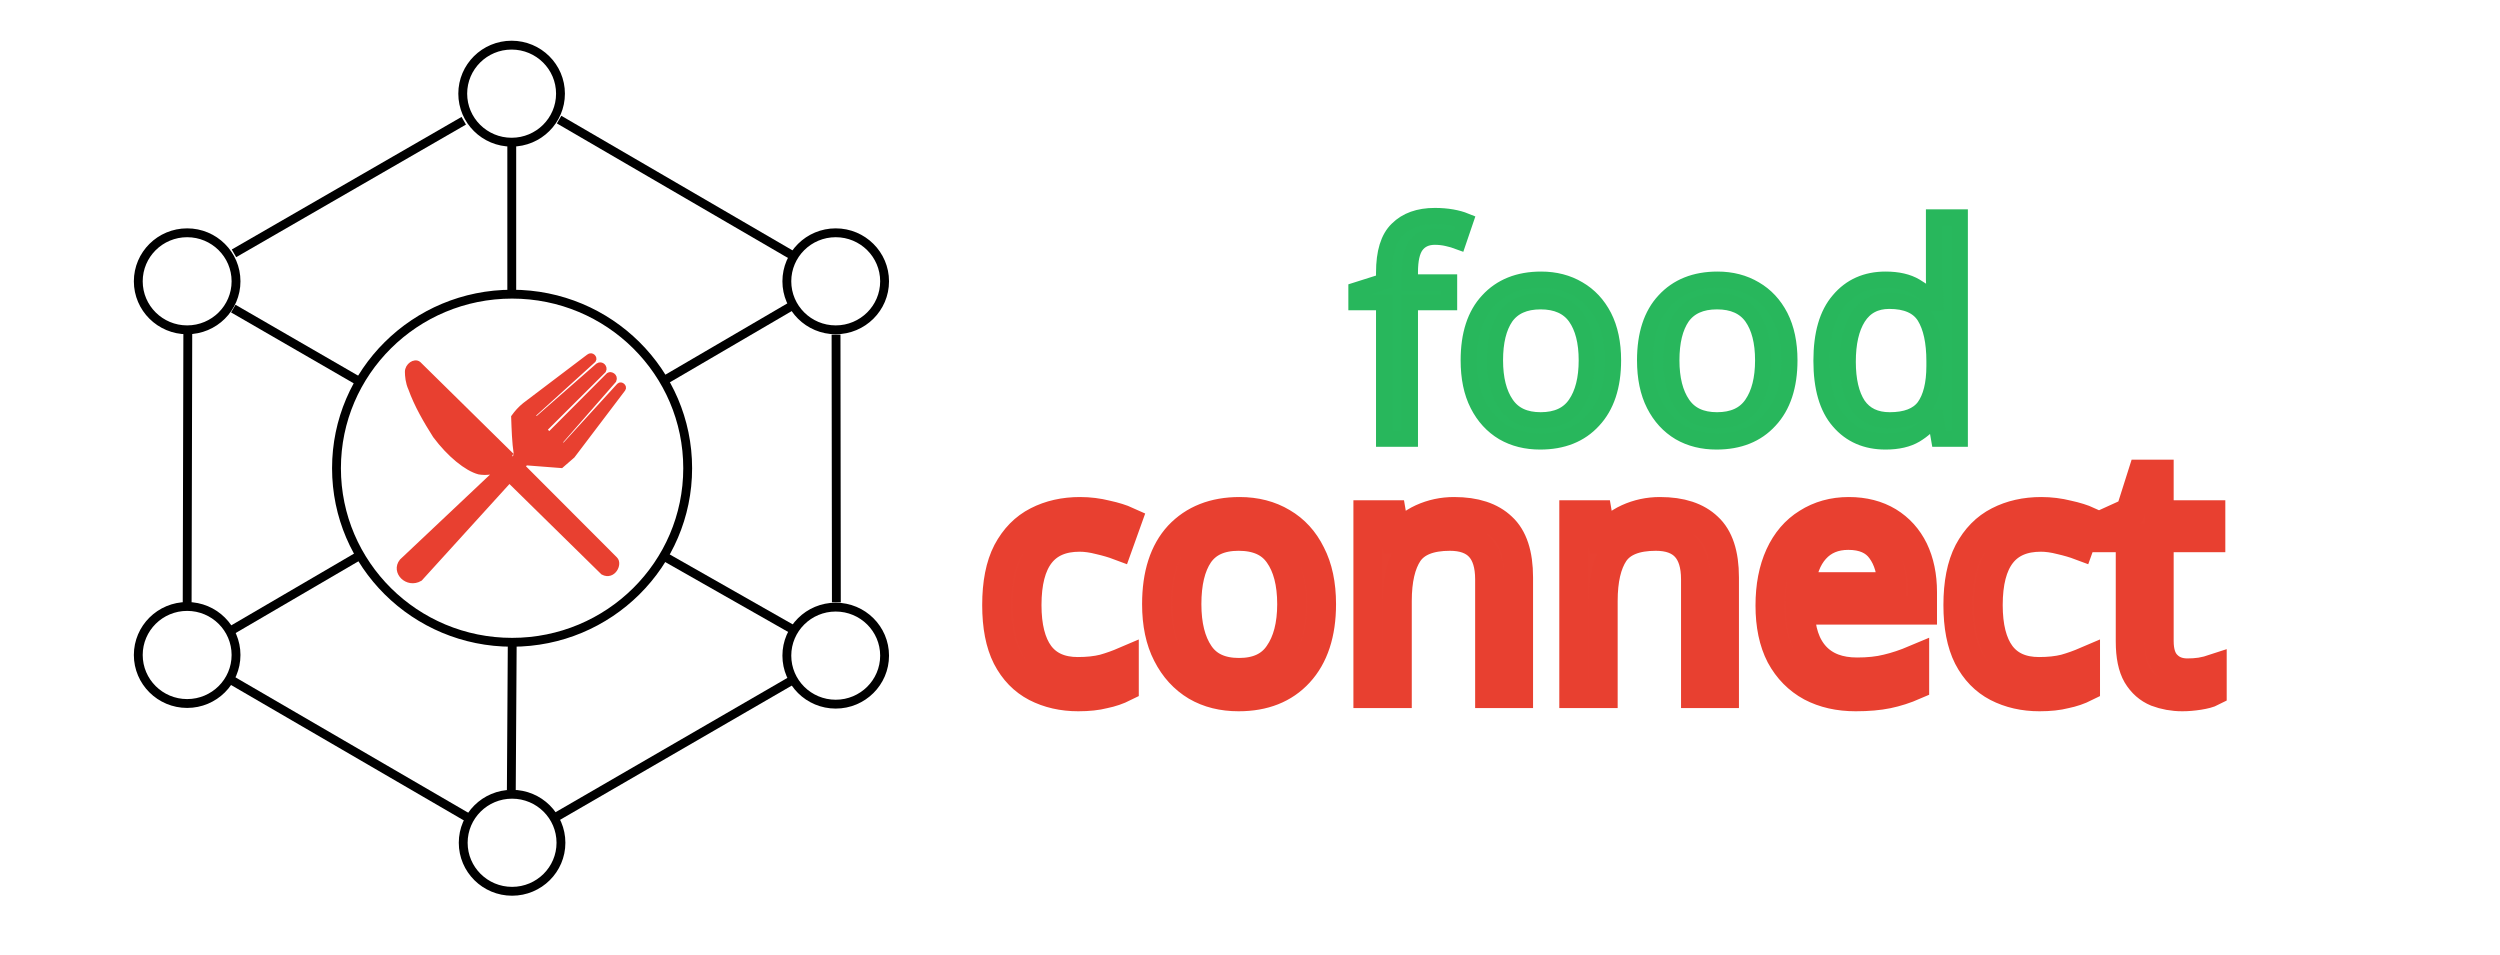
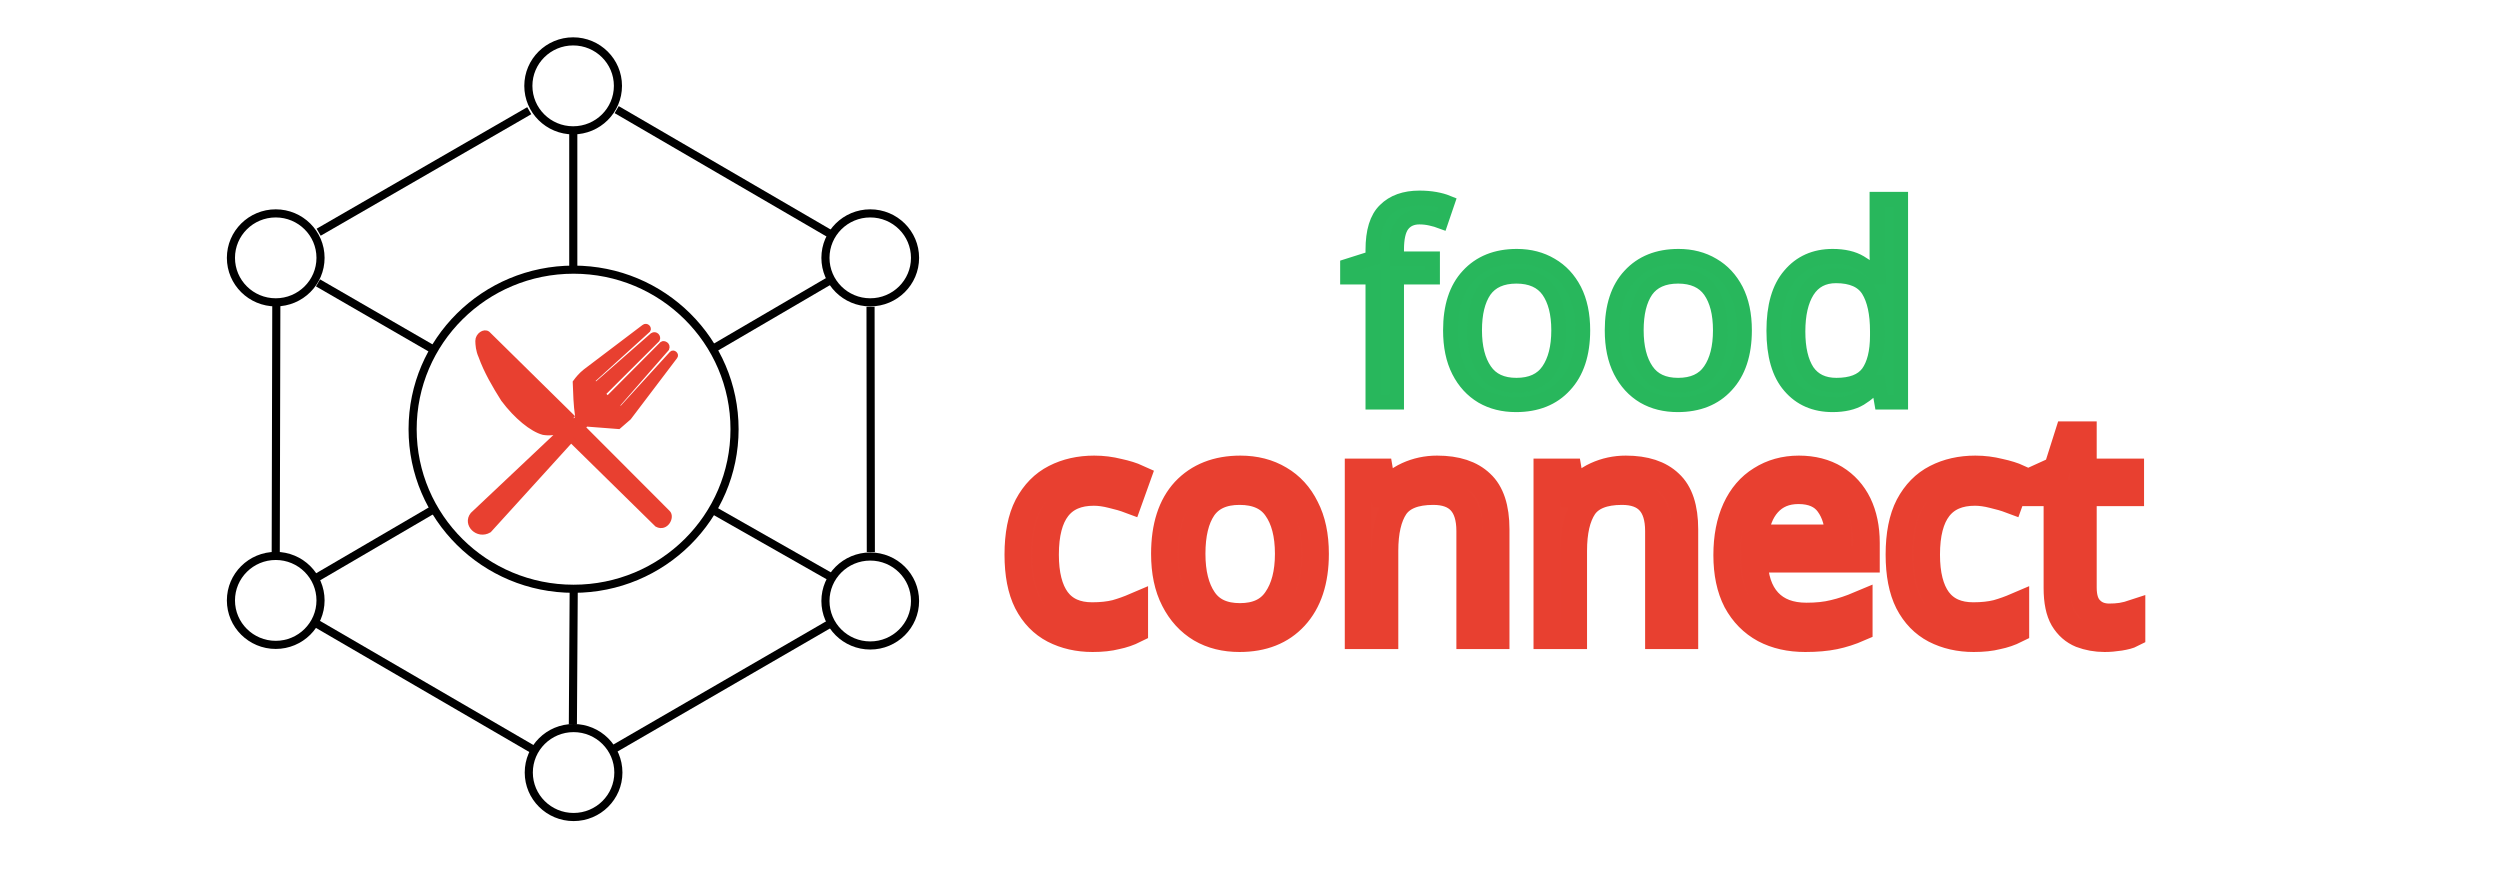
- <svg xmlns="http://www.w3.org/2000/svg" width="110mm" height="42mm" viewBox="0 0 391 160" version="1.1" id="svg5" xml:space="preserve">
+ <svg xmlns="http://www.w3.org/2000/svg" width="100mm" height="35mm" viewBox="0 0 391 160" version="1.1" id="svg5" xml:space="preserve">
  <defs id="defs2">
    <linearGradient id="linearGradient2462">
      <stop style="stop-color:#000000;stop-opacity:1;" offset="0" id="stop2460" />
    </linearGradient>
  </defs>
  <g id="layer1">
    <text xml:space="preserve" style="font-size:3.175px;fill:#aa4400;fill-opacity:0;stroke:#000000;stroke-width:0.3" x="82.001" y="166.732" id="text315">
      <tspan id="tspan313" style="stroke-width:0.3" x="82.001" y="166.732" />
    </text>
    <g id="g522" transform="matrix(4.946797,0,0,4.946797,-392.7603,-649.7573)">
      <g id="g2470" transform="matrix(0.3226347,0,0,0.3226347,53.65901,98.68958)" style="fill:#e84030;fill-opacity:1;stroke:#e84030;stroke-width:0.62;stroke-dasharray:none;stroke-opacity:1">
        <path style="opacity:1;fill:#e84030;fill-opacity:1;stroke:#e84030;stroke-width:0.62;stroke-dasharray:none;stroke-opacity:1" d="m 113.226,160.201 c -0.865,1.08 0.564,2.516 1.85,1.762 l 9.402,-10.349 9.865,9.689 c 1.016,0.531 1.697,-0.861 1.211,-1.321 l -9.725,-9.742 c -0.042,-0.03 0.363,-0.475 0.389,-0.453 l 3.699,0.286 1.167,-1.013 5.307,-7.002 c 0.146,-0.19 -0.191,-0.481 -0.352,-0.308 l -5.791,6.342 c -0.061,0.067 -0.585,-0.355 -0.506,-0.44 l 5.681,-6.496 c 0.175,-0.43 -0.323,-0.62 -0.484,-0.506 l -6.232,6.254 c 0.014,0.113 -0.655,-0.558 -0.573,-0.595 l 6.21,-6.188 c 0.155,-0.297 -0.185,-0.684 -0.528,-0.462 l -6.452,5.659 c -0.074,0.014 -0.524,-0.441 -0.462,-0.506 l 6.386,-5.791 c 0.124,-0.178 -0.159,-0.537 -0.44,-0.308 l -6.716,5.087 c -0.487,0.387 -0.839,0.803 -1.151,1.233 0.047,1.292 0.081,2.584 0.27,3.875 0.005,0.012 -0.398,0.341 -0.418,0.33 l -9.909,-9.755 c -0.377,-0.314 -1.109,0.169 -1.102,0.806 0.008,0.415 0.048,1.085 0.354,1.749 0.61,1.704 1.591,3.391 2.565,4.927 1.489,1.993 3.284,3.438 4.565,3.781 0.662,0.112 1.395,0.047 2.092,-0.264 l 0.048,0.078 z" id="path233" />
      </g>
      <g id="g4657" transform="translate(-71.2113,96.57785)" style="stroke-width:0.3;stroke-dasharray:none">
        <ellipse style="fill:#aa4400;fill-opacity:0;stroke:#000000;stroke-width:0.3;stroke-dasharray:none;stroke-opacity:1" id="path4381-3" cx="176.091" cy="56.987" rx="1.656" ry="1.644" />
        <ellipse style="fill:#aa4400;fill-opacity:0;stroke:#000000;stroke-width:0.3;stroke-dasharray:none;stroke-opacity:1" id="path4381-5" cx="165.125" cy="63.328" rx="1.656" ry="1.644" />
        <ellipse style="fill:#aa4400;fill-opacity:0;stroke:#000000;stroke-width:0.3;stroke-dasharray:none;stroke-opacity:1" id="path4381-6" cx="154.115" cy="56.965" rx="1.656" ry="1.644" />
        <ellipse style="fill:#aa4400;fill-opacity:0;stroke:#000000;stroke-width:0.3;stroke-dasharray:none;stroke-opacity:1" id="path4381-2" cx="154.115" cy="44.303" rx="1.656" ry="1.644" />
        <ellipse style="fill:#aa4400;fill-opacity:0;stroke:#000000;stroke-width:0.3;stroke-dasharray:none;stroke-opacity:1" id="path4381-1" cx="176.091" cy="44.303" rx="1.656" ry="1.644" />
        <ellipse style="opacity:1;fill:#aa4400;fill-opacity:0;stroke:#000000;stroke-width:0.3;stroke-dasharray:none;stroke-opacity:1" id="path4381" cx="165.109" cy="37.945" rx="1.656" ry="1.644" />
        <ellipse style="opacity:1;fill:#aa4400;fill-opacity:0;stroke:#000000;stroke-width:0.3;stroke-dasharray:none;stroke-opacity:1" id="path4461" cx="165.125" cy="50.637" rx="5.95" ry="5.898" />
        <path style="opacity:1;fill:#aa4400;fill-opacity:0;stroke:#000000;stroke-width:0.3;stroke-dasharray:none;stroke-opacity:1" d="m 155.678,45.228 4.228,2.444 z" id="path4614" />
        <path style="opacity:1;fill:#aa4400;fill-opacity:0;stroke:#000000;stroke-width:0.3;stroke-dasharray:none;stroke-opacity:1" d="m 154.137,45.911 -0.022,9.446 z" id="path4616" />
        <path style="opacity:1;fill:#aa4400;fill-opacity:0;stroke:#000000;stroke-width:0.3;stroke-dasharray:none;stroke-opacity:1" d="m 155.562,56.162 4.383,-2.561 z" id="path4618" />
        <path style="opacity:1;fill:#aa4400;fill-opacity:0;stroke:#000000;stroke-width:0.3;stroke-dasharray:none;stroke-opacity:1" d="m 155.554,57.781 8.058,4.687 z" id="path4620" />
        <path style="opacity:1;fill:#aa4400;fill-opacity:0;stroke:#000000;stroke-width:0.3;stroke-dasharray:none;stroke-opacity:1" d="m 165.13,56.566 -0.031,4.99 z" id="path4622" />
        <path style="opacity:1;fill:#aa4400;fill-opacity:0;stroke:#000000;stroke-width:0.3;stroke-dasharray:none;stroke-opacity:1" d="m 166.593,62.468 8.05,-4.663 z" id="path4624" />
        <path style="opacity:1;fill:#aa4400;fill-opacity:0;stroke:#000000;stroke-width:0.3;stroke-dasharray:none;stroke-opacity:1" d="m 174.62,56.092 -4.313,-2.452 z" id="path4626" />
        <path style="opacity:1;fill:#aa4400;fill-opacity:0;stroke:#000000;stroke-width:0.3;stroke-dasharray:none;stroke-opacity:1" d="m 176.102,46.109 0.011,9.072 z" id="path4628" />
        <path style="opacity:1;fill:#aa4400;fill-opacity:0;stroke:#000000;stroke-width:0.3;stroke-dasharray:none;stroke-opacity:1" d="m 174.549,45.168 -4.266,2.494 z" id="path4630" />
        <path style="opacity:1;fill:#aa4400;fill-opacity:0;stroke:#000000;stroke-width:0.3;stroke-dasharray:none;stroke-opacity:1" d="M 165.114,44.632 V 39.704 Z" id="path4632" />
        <path style="opacity:1;fill:#aa4400;fill-opacity:0;stroke:#000000;stroke-width:0.3;stroke-dasharray:none;stroke-opacity:1" d="m 166.718,38.824 7.917,4.609 z" id="path4634" />
        <path style="opacity:1;fill:#aa4400;fill-opacity:0;stroke:#000000;stroke-width:0.3;stroke-dasharray:none;stroke-opacity:1" d="m 163.487,38.863 -7.785,4.492 z" id="path4636" />
      </g>
      <text xml:space="preserve" style="font-style:normal;font-variant:normal;font-weight:normal;font-stretch:normal;font-size:9.878px;font-family:Montserrat;-inkscape-font-specification:'Montserrat, @wght=500';font-variant-ligatures:normal;font-variant-caps:normal;font-variant-numeric:normal;font-variant-east-asian:normal;font-variation-settings:'wght' 500;fill:#28b85d;fill-opacity:1;stroke:#28b75c;stroke-width:0.547;stroke-opacity:1" x="122.383" y="146.214" id="text670">
        <tspan id="tspan668" style="font-style:normal;font-variant:normal;font-weight:normal;font-stretch:normal;font-size:9.878px;font-family:Montserrat;-inkscape-font-specification:'Montserrat, @wght=500';font-variant-ligatures:normal;font-variant-caps:normal;font-variant-numeric:normal;font-variant-east-asian:normal;font-variation-settings:'wght' 500;fill:#28b85d;fill-opacity:1;stroke:#28b75c;stroke-width:0.547;stroke-opacity:1" x="122.383" y="146.214">food</tspan>
      </text>
      <text xml:space="preserve" style="font-style:normal;font-variant:normal;font-weight:normal;font-stretch:normal;font-size:11.289px;font-family:Montserrat;-inkscape-font-specification:'Montserrat, @wght=300';font-variant-ligatures:normal;font-variant-caps:normal;font-variant-numeric:normal;font-variant-east-asian:normal;font-variation-settings:'wght' 300;fill:#e84131;fill-opacity:1;stroke:#e84030;stroke-width:0.978;stroke-dasharray:none;stroke-opacity:1" x="109.706" y="154.849" id="text775">
        <tspan id="tspan773" style="font-style:normal;font-variant:normal;font-weight:normal;font-stretch:normal;font-size:11.289px;font-family:Montserrat;-inkscape-font-specification:'Montserrat, @wght=300';font-variant-ligatures:normal;font-variant-caps:normal;font-variant-numeric:normal;font-variant-east-asian:normal;font-variation-settings:'wght' 300;fill:#e84131;fill-opacity:1;stroke:#e84030;stroke-width:0.978;stroke-dasharray:none;stroke-opacity:1" x="109.706" y="154.849">connect</tspan>
      </text>
    </g>
  </g>
</svg>
